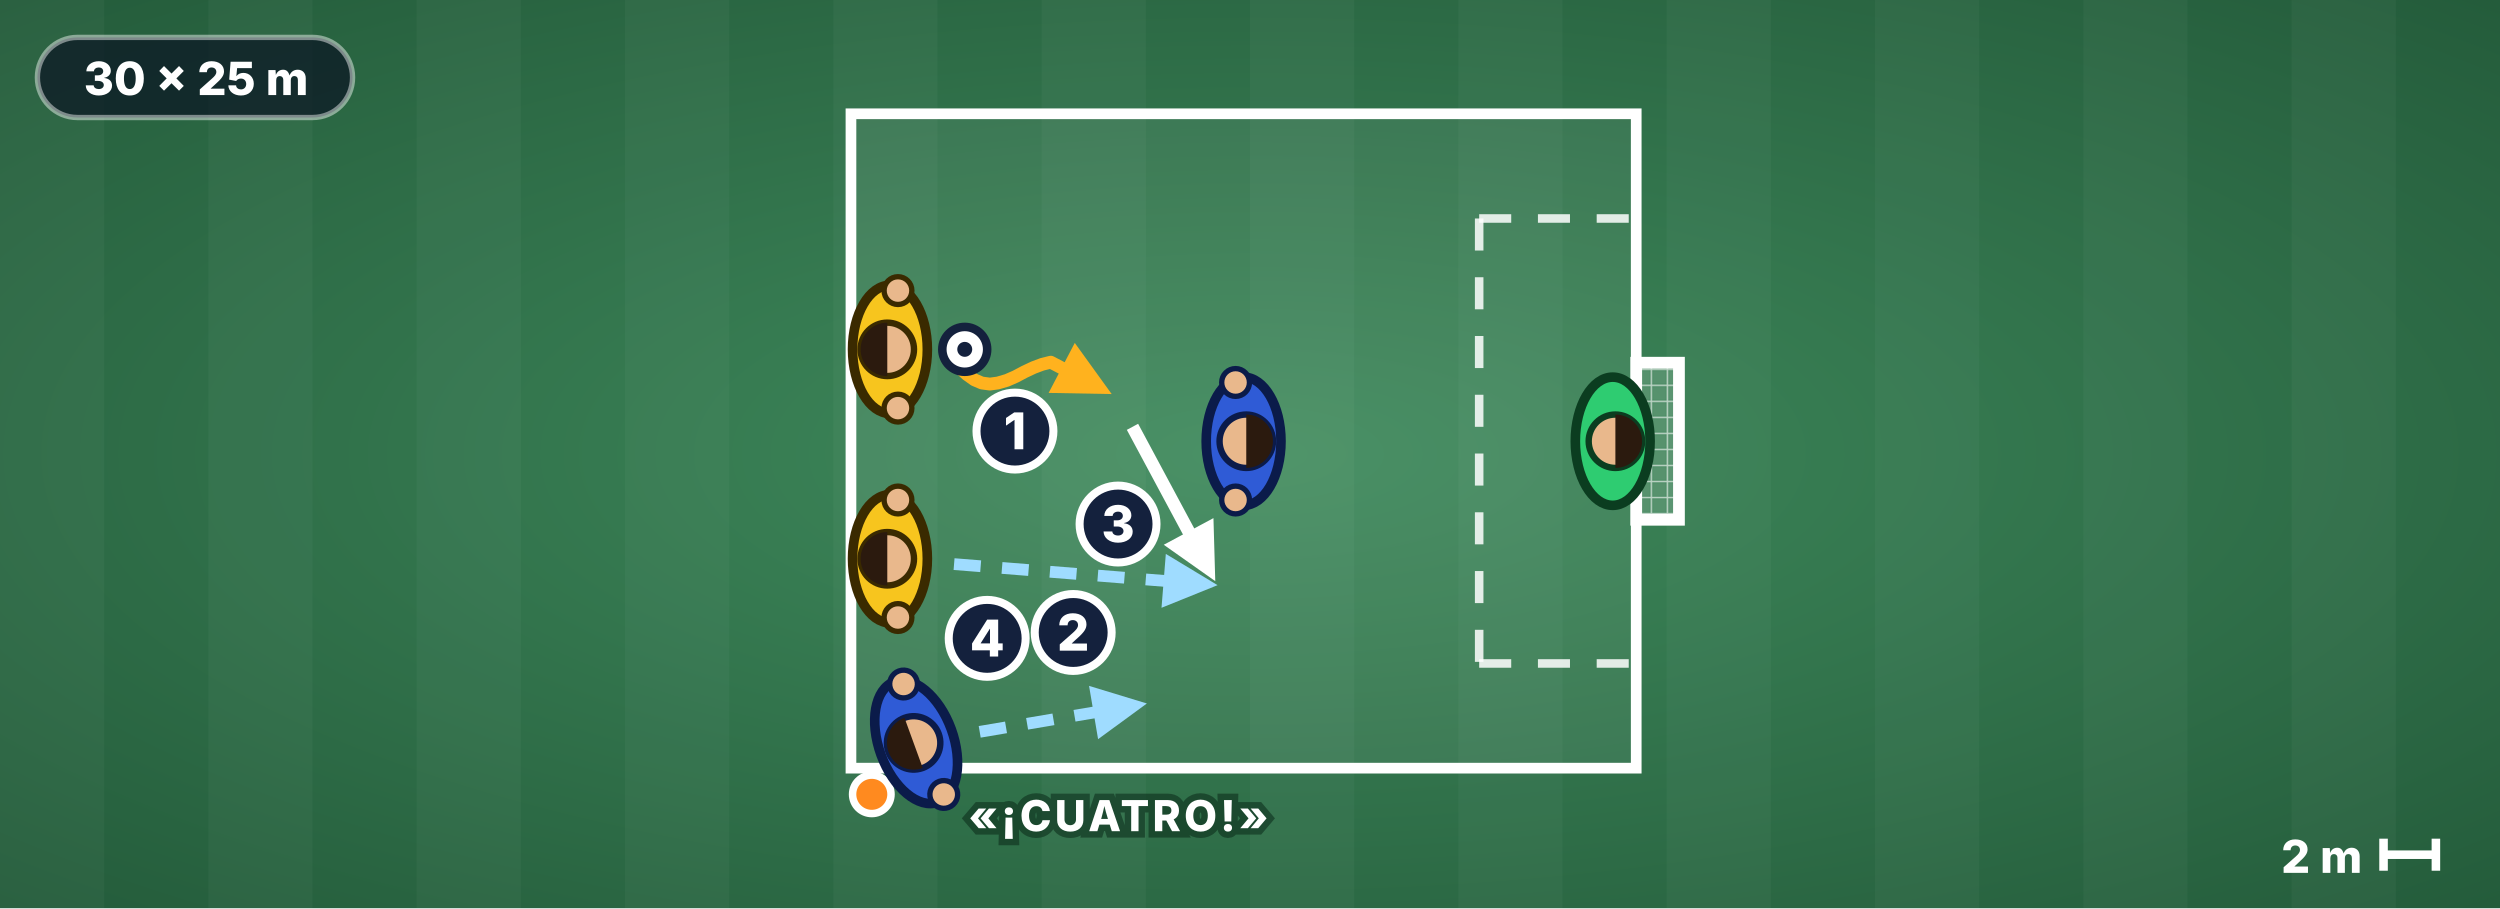
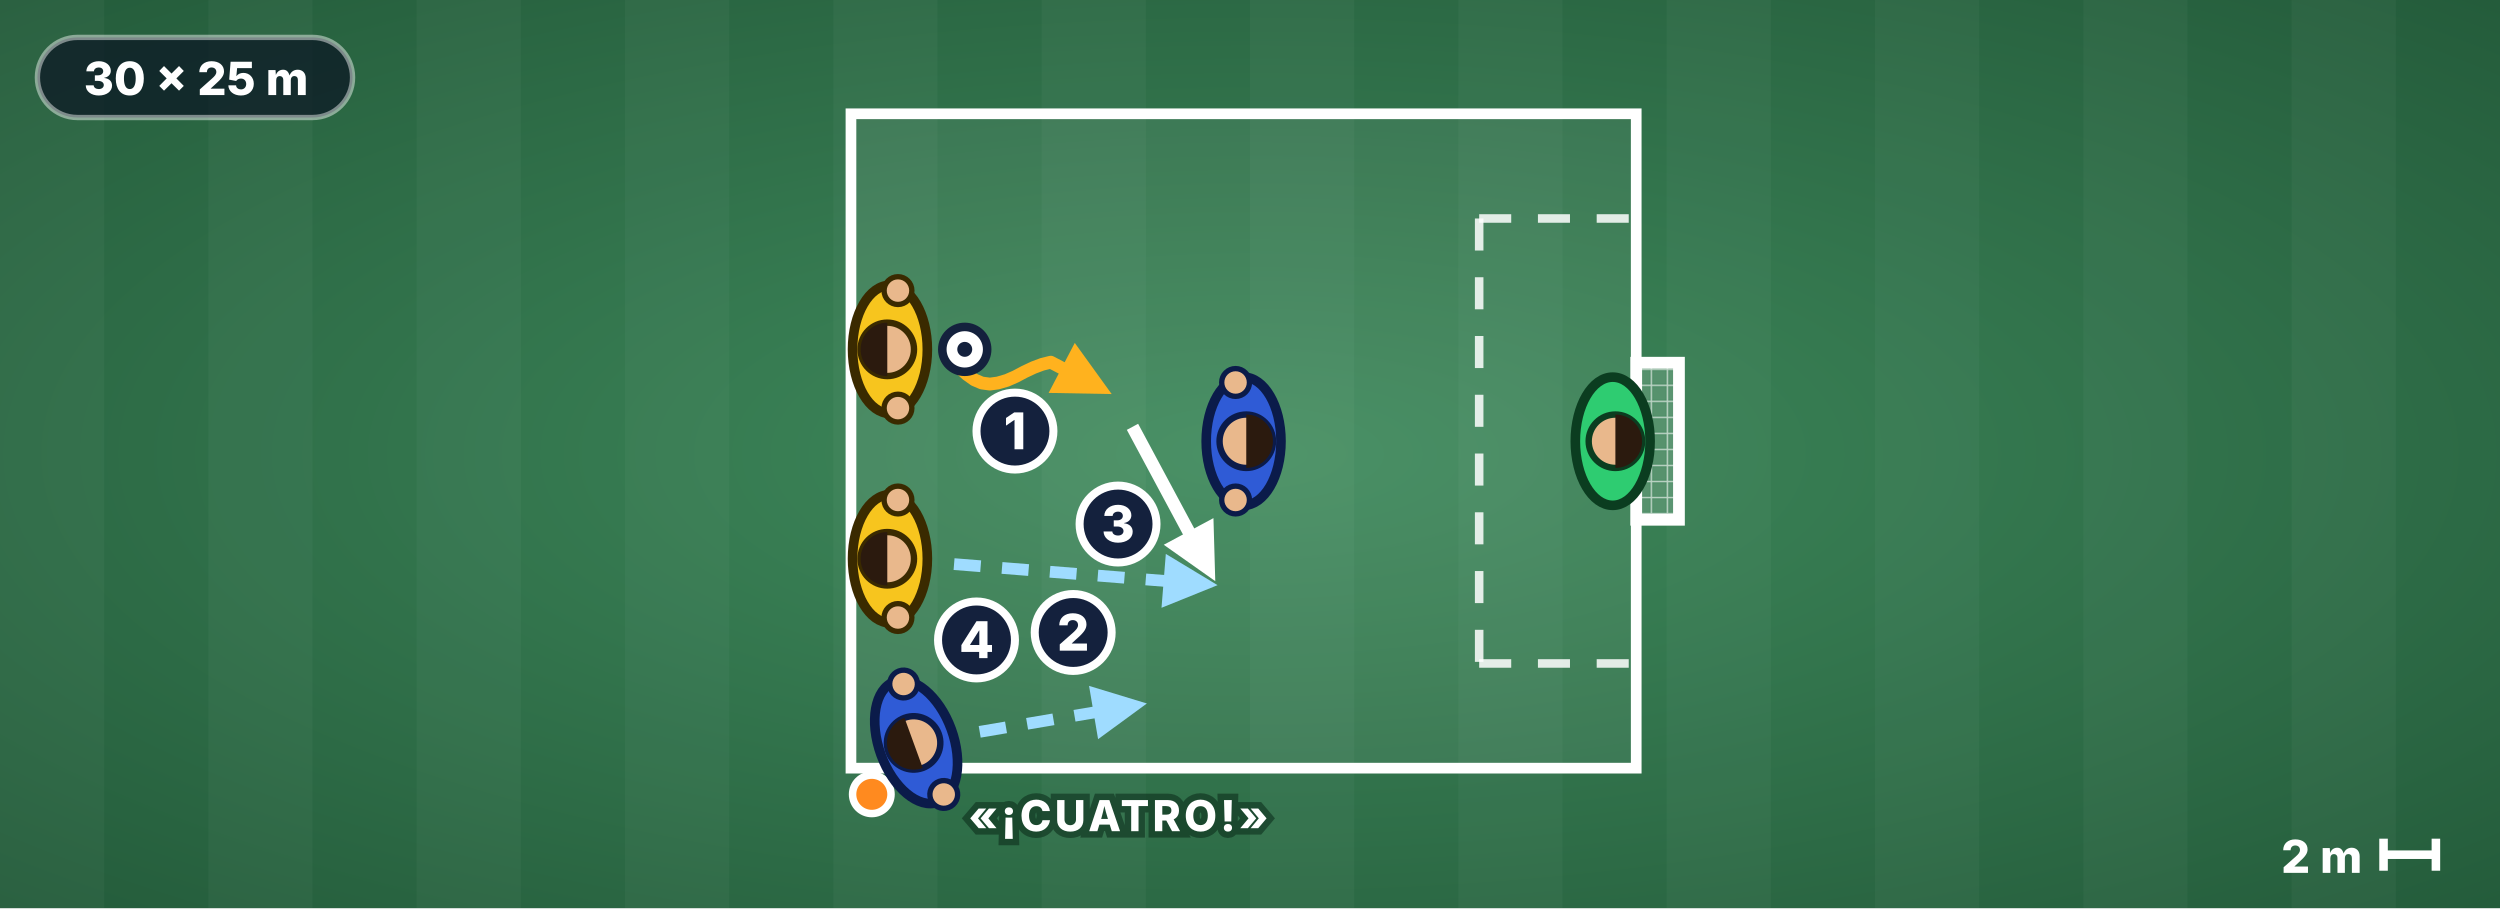
<svg xmlns="http://www.w3.org/2000/svg" viewBox="0 0 468 170" preserveAspectRatio="xMidYMid slice">
  <defs>
    <radialGradient id="g" cx="50%" cy="50%" r="70%">
      <stop offset="0" stop-color="#3f8a5c" />
      <stop offset="1" stop-color="#245c3b" />
    </radialGradient>
    <pattern id="hatch" width="6" height="6" patternUnits="userSpaceOnUse" patternTransform="rotate(45)">
      <rect width="6" height="6" fill="rgba(255,255,255,.10)" />
      <line x1="0" y1="0" x2="0" y2="6" stroke="rgba(255,255,255,.30)" stroke-width="1.6" />
    </pattern>
    <pattern id="net" width="3" height="3" patternUnits="userSpaceOnUse">
      <rect width="3" height="3" fill="rgba(255,255,255,.15)" />
      <path d="M0 0H3M0 0V3" stroke="rgba(255,255,255,.6)" stroke-width=".5" />
    </pattern>
    <marker id="ahW" viewBox="0 0 10 10" refX="7" refY="5" markerWidth="4.4" markerHeight="4.4" orient="auto">
      <path d="M0 0L10 5L0 10z" fill="#fff" />
    </marker>
    <marker id="ahB" viewBox="0 0 10 10" refX="7" refY="5" markerWidth="4.6" markerHeight="4.6" orient="auto">
      <path d="M0 0L10 5L0 10z" fill="#9fdcff" />
    </marker>
    <marker id="ahO" viewBox="0 0 10 10" refX="7" refY="5" markerWidth="4.4" markerHeight="4.4" orient="auto">
      <path d="M0 0L10 5L0 10z" fill="#ffb21e" />
    </marker>
  </defs>
  <rect width="468" height="170" fill="url(#g)" />
  <rect x="0.0" y="0" width="19.5" height="170" fill="rgba(255,255,255,.035)" />
  <rect x="39.0" y="0" width="19.5" height="170" fill="rgba(255,255,255,.035)" />
  <rect x="78.0" y="0" width="19.5" height="170" fill="rgba(255,255,255,.035)" />
  <rect x="117.0" y="0" width="19.5" height="170" fill="rgba(255,255,255,.035)" />
  <rect x="156.0" y="0" width="19.5" height="170" fill="rgba(255,255,255,.035)" />
  <rect x="195.0" y="0" width="19.5" height="170" fill="rgba(255,255,255,.035)" />
  <rect x="234.0" y="0" width="19.5" height="170" fill="rgba(255,255,255,.035)" />
  <rect x="273.0" y="0" width="19.5" height="170" fill="rgba(255,255,255,.035)" />
  <rect x="312.0" y="0" width="19.5" height="170" fill="rgba(255,255,255,.035)" />
  <rect x="351.0" y="0" width="19.5" height="170" fill="rgba(255,255,255,.035)" />
  <rect x="390.0" y="0" width="19.5" height="170" fill="rgba(255,255,255,.035)" />
  <rect x="429.0" y="0" width="19.5" height="170" fill="rgba(255,255,255,.035)" />
  <rect x="159.3" y="21.3" width="147.0" height="122.5" fill="rgba(255,255,255,.06)" stroke="#fff" stroke-width="2" />
  <line x1="276.9" y1="40.9" x2="276.9" y2="124.2" stroke="rgba(255,255,255,0.85)" stroke-width="1.6" stroke-dasharray="6 5" />
  <line x1="276.9" y1="40.9" x2="306.3" y2="40.9" stroke="rgba(255,255,255,0.85)" stroke-width="1.6" stroke-dasharray="6 5" />
  <line x1="276.9" y1="124.2" x2="306.3" y2="124.2" stroke="rgba(255,255,255,0.85)" stroke-width="1.6" stroke-dasharray="6 5" />
  <circle cx="163.2" cy="148.7" r="3.6" fill="#ff8a1f" stroke="#fff" stroke-width="1.4" />
  <rect x="306.3" y="67.9" width="8" height="29.4" fill="url(#net)" stroke="#fff" stroke-width="2.2" />
  <polyline points="178.5,67.5 179.7,68.9 181.0,70.1 182.4,71.1 183.8,71.7 185.3,71.9 186.8,71.7 188.5,71.2 190.1,70.5 191.8,69.6 193.5,68.8 195.1,68.2 196.7,67.8 205.3,72.3" fill="none" stroke="#ffb21e" stroke-width="2.4" stroke-linejoin="round" marker-end="url(#ahO)" />
  <line x1="178.6" y1="105.6" x2="224.9" y2="109.3" stroke="#9fdcff" stroke-width="2.2" stroke-dasharray="5 4" marker-end="url(#ahB)" />
  <line x1="212.0" y1="79.9" x2="226.0" y2="106.0" stroke="#fff" stroke-width="2.4" marker-end="url(#ahW)" />
  <line x1="183.4" y1="137.0" x2="211.7" y2="132.2" stroke="#9fdcff" stroke-width="2.2" stroke-dasharray="5 4" marker-end="url(#ahB)" />
  <g transform="translate(301.9,82.6) rotate(270)">
    <ellipse rx="12" ry="7" fill="#2ecc71" stroke="#0b3d20" stroke-width="1.8" />
    <circle cy=".5" r="5" fill="#e9b88c" stroke="#0b3d20" stroke-width="1.2" />
    <path d="M-5 .5A5 5 0 0 0 5 .5Z" fill="#2b1a0e" />
  </g>
  <g>
    <circle cx="190.0" cy="80.7" r="7.2" fill="#14213d" stroke="#fff" stroke-width="1.5" />
    <text x="190.0" y="84.1" text-anchor="middle" font-family="Inter" font-weight="800" font-size="9.5" fill="#fff">1</text>
  </g>
  <g>
    <circle cx="200.9" cy="118.4" r="7.2" fill="#14213d" stroke="#fff" stroke-width="1.5" />
    <text x="200.9" y="121.8" text-anchor="middle" font-family="Inter" font-weight="800" font-size="9.5" fill="#fff">2</text>
  </g>
  <g>
    <circle cx="209.3" cy="98.1" r="7.2" fill="#14213d" stroke="#fff" stroke-width="1.5" />
    <text x="209.3" y="101.5" text-anchor="middle" font-family="Inter" font-weight="800" font-size="9.5" fill="#fff">3</text>
  </g>
  <g>
-     <circle cx="184.8" cy="119.5" r="7.2" fill="#14213d" stroke="#fff" stroke-width="1.5" />
-     <text x="184.8" y="122.9" text-anchor="middle" font-family="Inter" font-weight="800" font-size="9.5" fill="#fff">4</text>
+     <circle cx="182.8" cy="119.8" r="7.2" fill="#14213d" stroke="#fff" stroke-width="1.5" />
+     <text x="182.8" y="123.2" text-anchor="middle" font-family="Inter" font-weight="800" font-size="9.5" fill="#fff">4</text>
  </g>
  <g transform="translate(166.6,65.4) rotate(90)">
    <ellipse cx="0" cy="0" rx="12" ry="7" fill="#f7c51e" stroke="#3a2a00" stroke-width="1.8" />
    <circle cx="-11" cy="-1.5" r="2.6" fill="#e9b88c" stroke="#3a2a00" stroke-width="1" />
    <circle cx="11" cy="-1.5" r="2.6" fill="#e9b88c" stroke="#3a2a00" stroke-width="1" />
    <circle cx="0" cy="0.5" r="5" fill="#e9b88c" stroke="#3a2a00" stroke-width="1.2" />
    <path d="M-5 0.5 A5 5 0 0 0 5 0.5 Z" fill="#2b1a0e" />
  </g>
  <circle cx="180.6" cy="65.4" r="4.2" fill="#fff" stroke="#14213d" stroke-width="1.6" />
  <circle cx="180.6" cy="65.4" r="1.4" fill="#14213d" />
  <g transform="translate(166.6,104.6) rotate(90)">
    <ellipse cx="0" cy="0" rx="12" ry="7" fill="#f7c51e" stroke="#3a2a00" stroke-width="1.8" />
    <circle cx="-11" cy="-1.5" r="2.6" fill="#e9b88c" stroke="#3a2a00" stroke-width="1" />
    <circle cx="11" cy="-1.5" r="2.6" fill="#e9b88c" stroke="#3a2a00" stroke-width="1" />
    <circle cx="0" cy="0.5" r="5" fill="#e9b88c" stroke="#3a2a00" stroke-width="1.2" />
    <path d="M-5 0.5 A5 5 0 0 0 5 0.5 Z" fill="#2b1a0e" />
  </g>
  <g transform="translate(232.8,82.6) rotate(270)">
    <ellipse cx="0" cy="0" rx="12" ry="7" fill="#2f5bd6" stroke="#0b1b4a" stroke-width="1.8" />
    <circle cx="-11" cy="-1.5" r="2.6" fill="#e9b88c" stroke="#0b1b4a" stroke-width="1" />
    <circle cx="11" cy="-1.5" r="2.6" fill="#e9b88c" stroke="#0b1b4a" stroke-width="1" />
    <circle cx="0" cy="0.5" r="5" fill="#e9b88c" stroke="#0b1b4a" stroke-width="1.2" />
    <path d="M-5 0.5 A5 5 0 0 0 5 0.5 Z" fill="#2b1a0e" />
  </g>
  <g transform="translate(171.5,138.9) rotate(70)">
    <ellipse cx="0" cy="0" rx="12" ry="7" fill="#2f5bd6" stroke="#0b1b4a" stroke-width="1.8" />
    <circle cx="-11" cy="-1.5" r="2.6" fill="#e9b88c" stroke="#0b1b4a" stroke-width="1" />
    <circle cx="11" cy="-1.5" r="2.6" fill="#e9b88c" stroke="#0b1b4a" stroke-width="1" />
    <circle cx="0" cy="0.5" r="5" fill="#e9b88c" stroke="#0b1b4a" stroke-width="1.2" />
    <path d="M-5 0.5 A5 5 0 0 0 5 0.5 Z" fill="#2b1a0e" />
  </g>
  <text x="181.3" y="155.6" text-anchor="start" font-family="Inter" font-weight="800" font-size="8" letter-spacing=".6" fill="#fff" paint-order="stroke" stroke="rgba(10,40,25,.55)" stroke-width="2.4">«¡CUATRO!»</text>
  <rect x="7" y="7" width="59" height="15" rx="7.5" fill="rgba(10,20,35,.72)" stroke="rgba(255,255,255,.45)" />
  <text x="36.7" y="17.8" text-anchor="middle" font-family="Inter" font-weight="800" font-size="8.6" fill="#fff">30 × 25 m</text>
  <text x="442.2" y="163.4" text-anchor="end" font-family="Inter" font-weight="800" font-size="8.5" fill="#fff">2 m</text>
  <path d="M446.2 157.0 V163.0 M446.2 160.0 H456.0 M456.0 157.0 V163.0" stroke="#fff" stroke-width="1.6" />
</svg>
